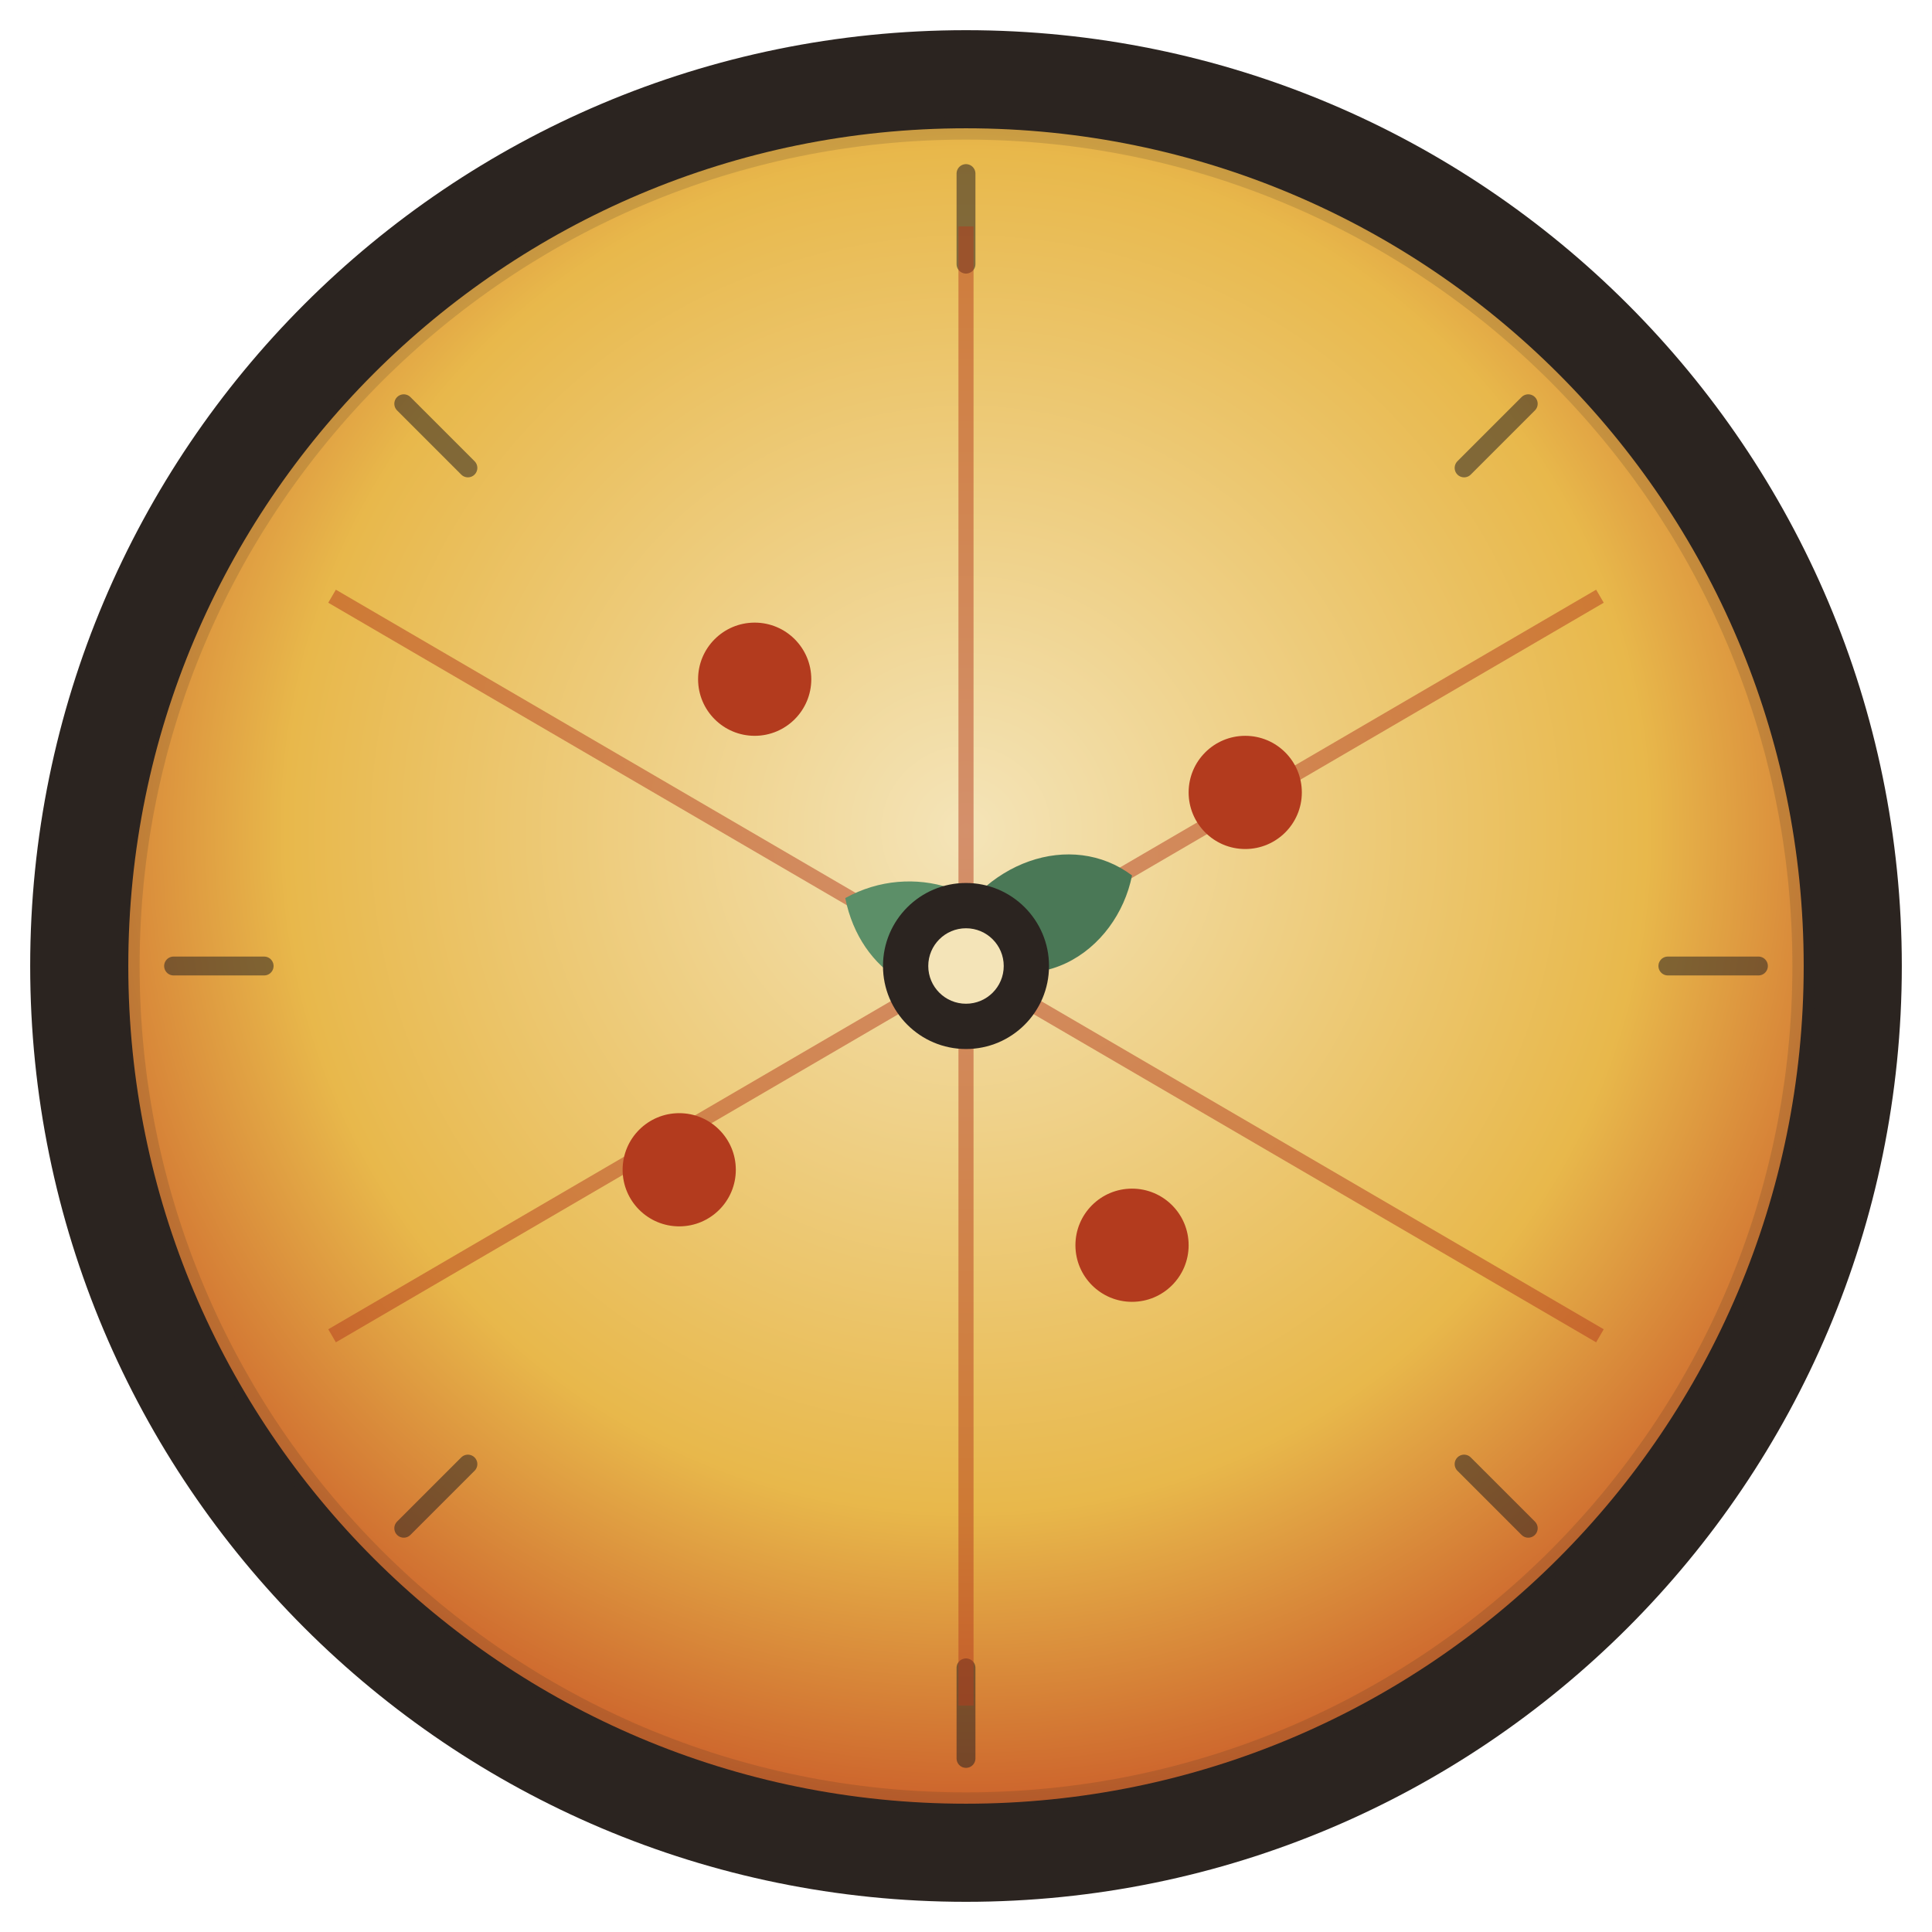
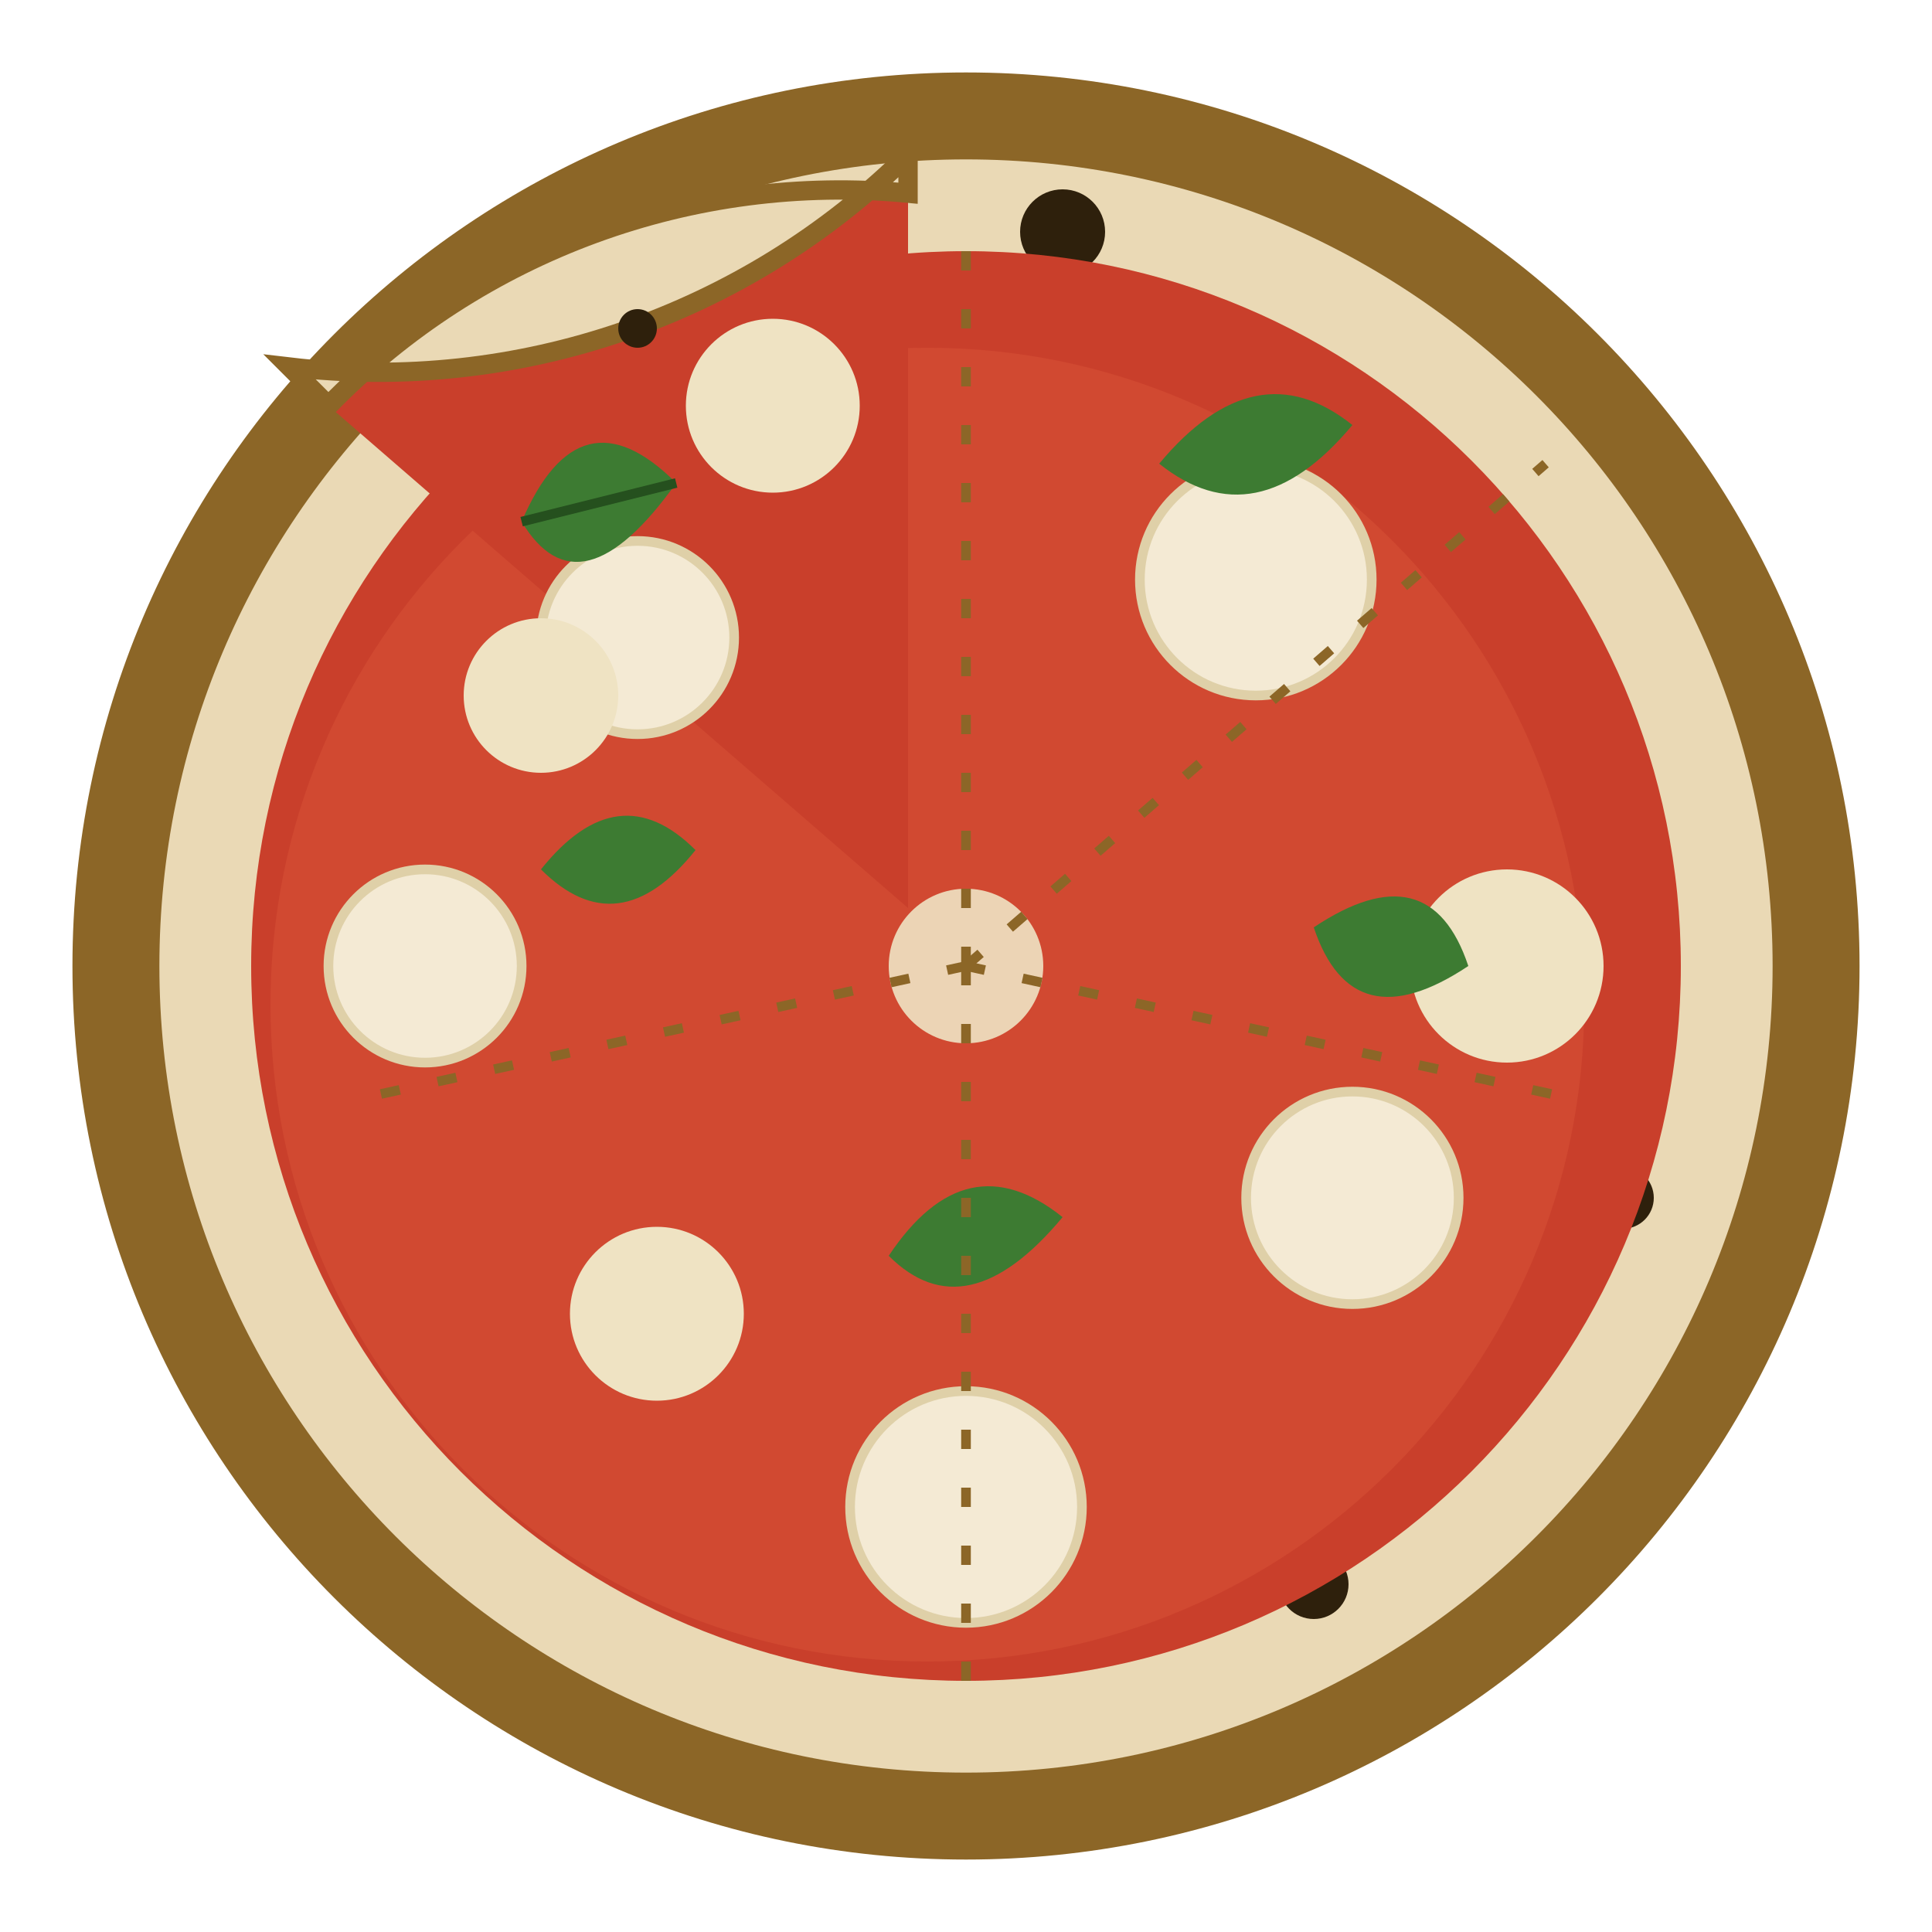
- <svg xmlns="http://www.w3.org/2000/svg" viewBox="0 0 512 512">
-   <defs>
-     <radialGradient id="crust" cx="50%" cy="42%" r="65%">
-       <stop offset="0%" stop-color="#F4E4B8" />
-       <stop offset="62%" stop-color="#E8B84B" />
-       <stop offset="100%" stop-color="#C1401F" />
-     </radialGradient>
-   </defs>
-   <circle cx="256" cy="256" r="248" fill="#2B2420" />
-   <circle cx="256" cy="256" r="222" fill="url(#crust)" />
-   <circle cx="256" cy="256" r="222" fill="none" stroke="#2B2420" stroke-width="6" opacity="0.15" />
-   <g stroke="#2B2420" stroke-width="5" stroke-linecap="round" opacity="0.55">
-     <line x1="256" y1="46" x2="256" y2="70" />
-     <line x1="256" y1="442" x2="256" y2="466" />
-     <line x1="46" y1="256" x2="70" y2="256" />
-     <line x1="442" y1="256" x2="466" y2="256" />
-     <line x1="107" y1="107" x2="124" y2="124" />
-     <line x1="388" y1="388" x2="405" y2="405" />
-     <line x1="107" y1="405" x2="124" y2="388" />
-     <line x1="388" y1="124" x2="405" y2="107" />
+ <svg xmlns="http://www.w3.org/2000/svg" viewBox="0 0 100 100">
+   <circle cx="50" cy="50" r="44" fill="#EAD9B5" stroke="#8C6627" stroke-width="4.5" />
+   <circle cx="22" cy="35" r="1.5" fill="#2E200C" />
+   <circle cx="78" cy="35" r="2" fill="#2E200C" />
+   <circle cx="34" cy="18" r="1.5" fill="#2E200C" />
+   <circle cx="55" cy="12" r="2.2" fill="#2E200C" />
+   <circle cx="68" cy="82" r="1.8" fill="#2E200C" />
+   <circle cx="28" cy="74" r="2" fill="#2E200C" />
+   <circle cx="84" cy="62" r="1.6" fill="#2E200C" />
+   <circle cx="50" cy="50" r="37" fill="#C93F2B" />
+   <circle cx="48" cy="52" r="34" fill="#D34B32" opacity="0.8" />
+   <g transform="translate(-3, -3)">
+     <path d="M50,50 L20,24 A37,37 0 0,1 50,13 Z" fill="#C93F2B" />
+     <path d="M20,24 A37,37 0 0,1 50,13 L50,11 A39,39 0 0,1 18,22 Z" fill="#EAD9B5" stroke="#8C6627" stroke-width="1" />
+     <circle cx="36" cy="20" r="1" fill="#2E200C" />
+     <circle cx="36" cy="36" r="5" fill="#F4EAD4" stroke="#DFD0A8" stroke-width="0.5" />
+     <circle cx="43" cy="24" r="4.5" fill="#EFE3C3" />
+     <path d="M30,30 Q33,23 38,28 Q33,35 30,30 Z" fill="#3D7B32" />
+     <path d="M30,30 L38,28" stroke="#25501E" stroke-width="0.5" />
  </g>
-   <g stroke="#B33B1E" stroke-width="4" opacity="0.5">
-     <line x1="256" y1="256" x2="256" y2="60" />
-     <line x1="256" y1="256" x2="424" y2="158" />
-     <line x1="256" y1="256" x2="424" y2="354" />
-     <line x1="256" y1="256" x2="256" y2="452" />
-     <line x1="256" y1="256" x2="88" y2="354" />
-     <line x1="256" y1="256" x2="88" y2="158" />
-   </g>
-   <circle cx="200" cy="180" r="15" fill="#B33B1E" />
-   <circle cx="330" cy="210" r="15" fill="#B33B1E" />
-   <circle cx="300" cy="330" r="15" fill="#B33B1E" />
-   <circle cx="180" cy="310" r="15" fill="#B33B1E" />
-   <path d="M250 250c10-22 34-30 50-18-4 20-26 36-50 18z" fill="#4A7856" />
-   <path d="M262 262c-16 6-34-4-38-24 18-10 40-2 46 14z" fill="#5C8F68" />
-   <circle cx="256" cy="256" r="22" fill="#2B2420" />
-   <circle cx="256" cy="256" r="10" fill="#F4E4B8" />
+   <circle cx="65" cy="30" r="6" fill="#F4EAD4" stroke="#DFD0A8" stroke-width="0.5" />
+   <path d="M60,24 Q65,18 70,22 Q65,28 60,24 Z" fill="#3D7B32" />
+   <circle cx="78" cy="50" r="5" fill="#EFE3C3" />
+   <circle cx="70" cy="62" r="5.5" fill="#F4EAD4" stroke="#DFD0A8" stroke-width="0.5" />
+   <path d="M68,48 Q74,44 76,50 Q70,54 68,48 Z" fill="#3D7B32" />
+   <circle cx="50" cy="78" r="6" fill="#F4EAD4" stroke="#DFD0A8" stroke-width="0.5" />
+   <circle cx="34" cy="68" r="4.5" fill="#EFE3C3" />
+   <path d="M46,65 Q50,59 55,63 Q50,69 46,65 Z" fill="#3D7B32" />
+   <circle cx="22" cy="50" r="5" fill="#F4EAD4" stroke="#DFD0A8" stroke-width="0.5" />
+   <circle cx="28" cy="36" r="4" fill="#EFE3C3" />
+   <path d="M28,45 Q32,40 36,44 Q32,49 28,45 Z" fill="#3D7B32" />
+   <circle cx="50" cy="50" r="4" fill="#EFE3C3" opacity="0.9" />
+   <line x1="50" y1="50" x2="50" y2="13" stroke="#8C6627" stroke-width="0.5" stroke-dasharray="1 2" />
+   <line x1="50" y1="50" x2="80" y2="24" stroke="#8C6627" stroke-width="0.5" stroke-dasharray="1 2" />
+   <line x1="50" y1="50" x2="82" y2="57" stroke="#8C6627" stroke-width="0.5" stroke-dasharray="1 2" />
+   <line x1="50" y1="50" x2="50" y2="87" stroke="#8C6627" stroke-width="0.5" stroke-dasharray="1 2" />
+   <line x1="50" y1="50" x2="18" y2="57" stroke="#8C6627" stroke-width="0.5" stroke-dasharray="1 2" />
</svg>
